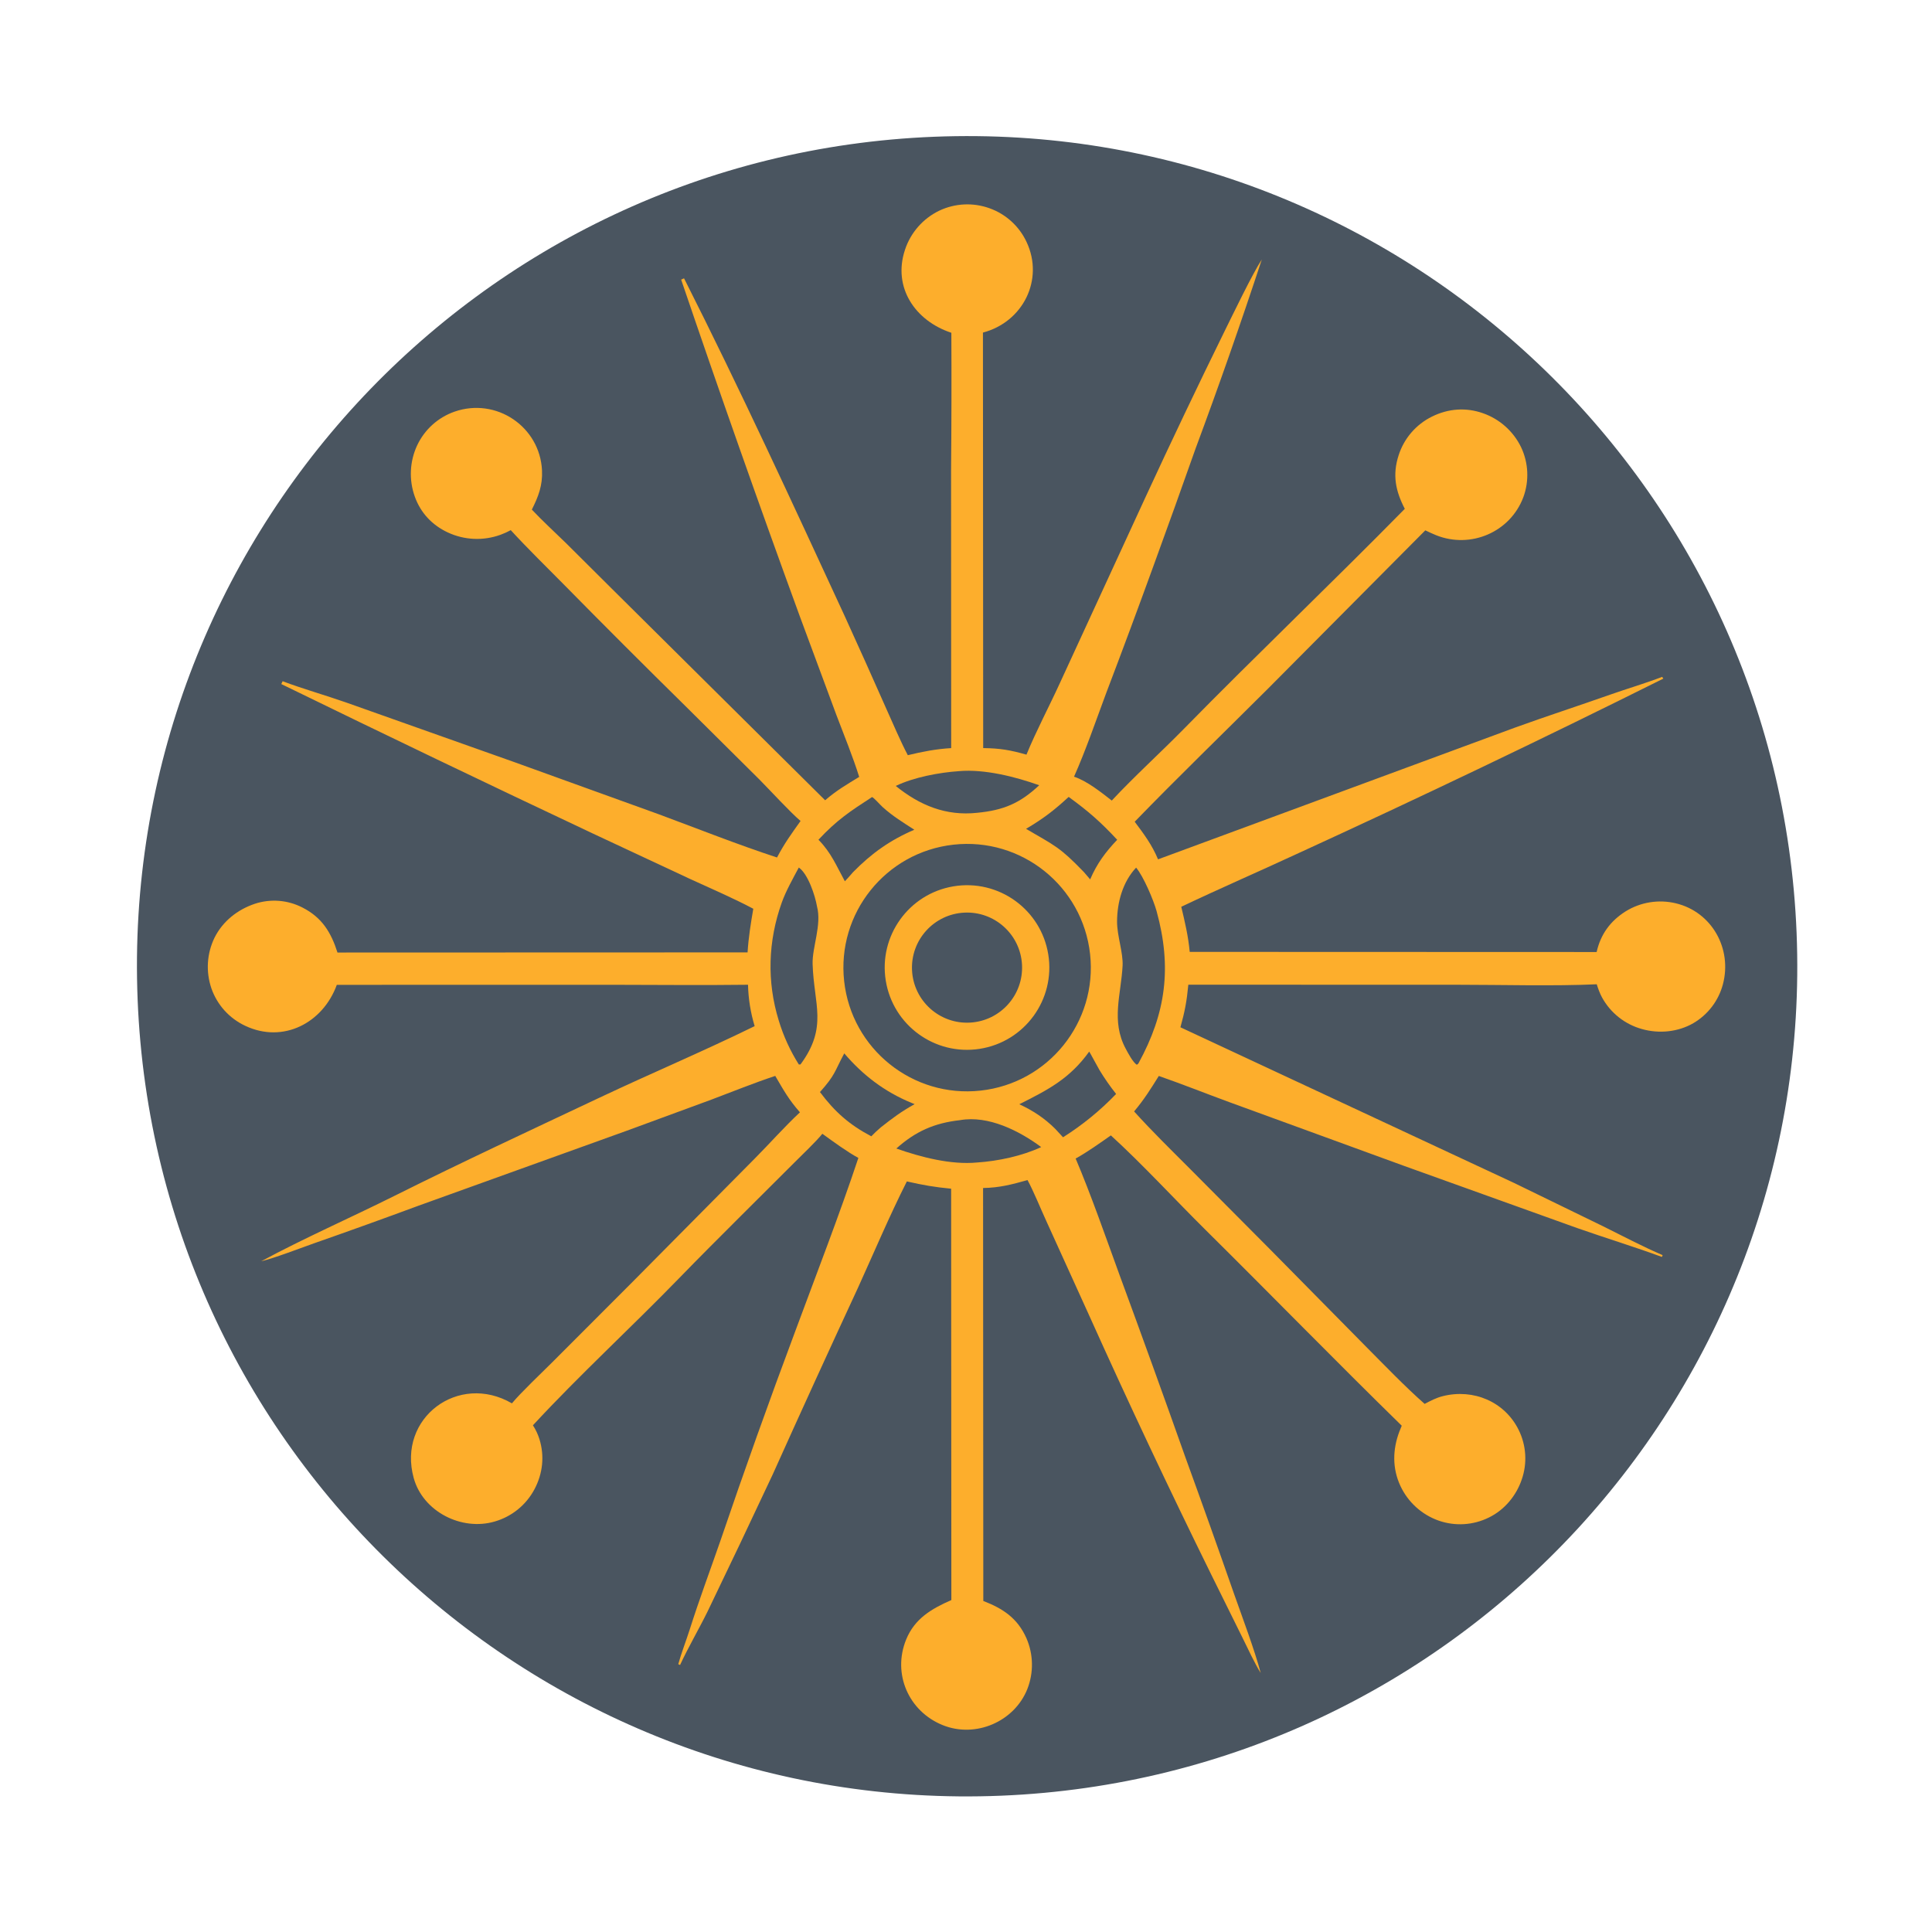
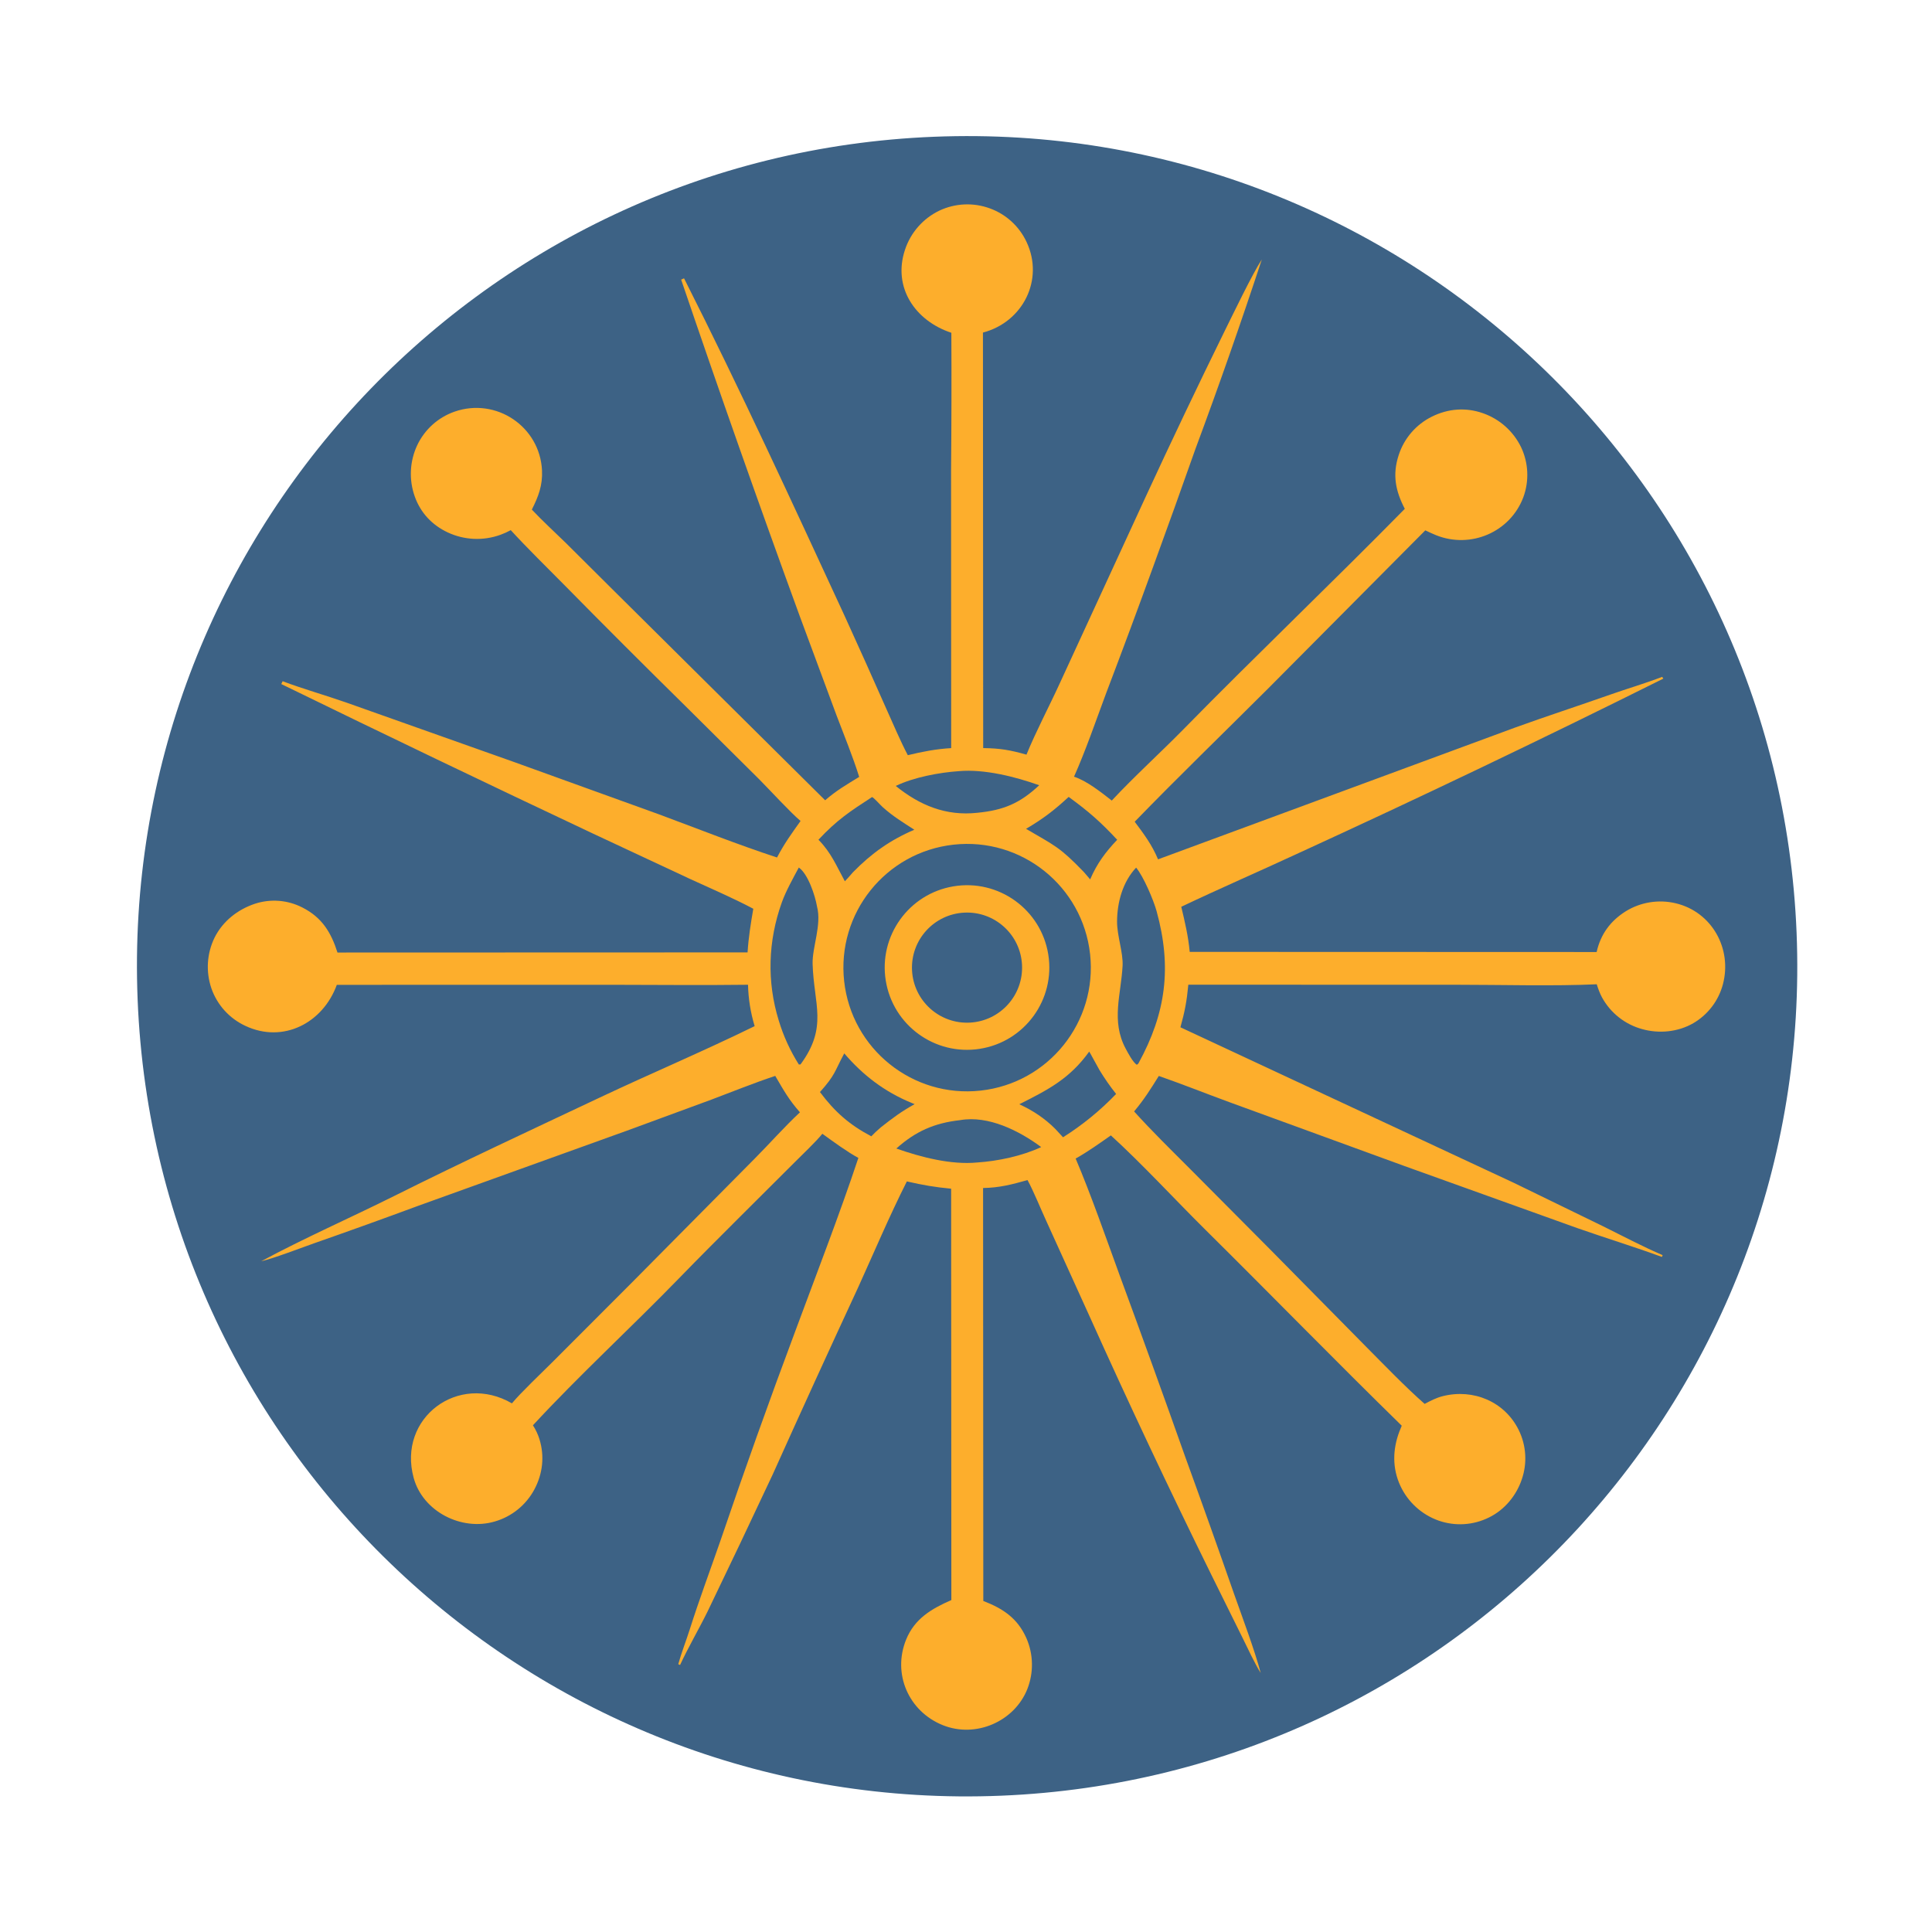
<svg xmlns="http://www.w3.org/2000/svg" viewBox="0 0 2048 2048" width="512" height="512">
-   <path fill="#4A5560" d="M 990.322 144.956 C 1475.67 125.717 1884.83 503.366 1904.46 988.703 C 1924.09 1474.04 1546.76 1883.5 1061.44 1903.51 C 575.571 1923.56 165.548 1545.71 145.898 1059.82 C 126.247 573.937 504.418 164.218 990.322 144.956 z" />
+   <path fill="#3d6285" d="M 990.322 144.956 C 1475.67 125.717 1884.83 503.366 1904.46 988.703 C 1924.09 1474.04 1546.76 1883.5 1061.44 1903.51 C 575.571 1923.56 165.548 1545.71 145.898 1059.82 C 126.247 573.937 504.418 164.218 990.322 144.956 z" />
  <path fill="#fdae2c" d="M 1008.48 352.754 C 970.226 340.159 946.005 304.805 959.331 264.749 C 965.32 246.586 978.43 231.634 995.654 223.322 C 1012.42 215.384 1031.67 214.485 1049.11 220.824 C 1066.4 227.039 1080.49 239.911 1088.23 256.574 C 1106.97 296.412 1084.4 341.398 1041.96 352.54 L 1042.22 792.992 C 1060.04 793.201 1070.94 795.095 1088.1 799.954 C 1097.78 776.105 1112.63 747.963 1123.55 724.022 L 1214.5 526.546 C 1241.65 467.755 1269.51 409.289 1298.07 351.163 C 1307.2 332.777 1327.33 290.8 1337.58 275.026 C 1315.42 342.351 1291.98 409.249 1267.29 475.686 C 1252.81 516.736 1238.11 557.709 1223.19 598.602 C 1206.7 644.055 1189.85 689.38 1172.65 734.571 C 1161.97 763.226 1150.82 795.823 1138.51 823.318 C 1152.18 827.801 1167.1 839.735 1178.52 848.631 C 1202.42 823.001 1229.92 798.133 1254.68 772.899 C 1331.71 694.358 1412.09 617.754 1489.15 539.384 C 1479.33 520.461 1475.84 503.487 1482.62 482.55 C 1488.37 464.646 1501.16 449.849 1518.04 441.555 C 1535.16 433.115 1553.84 431.649 1571.9 437.994 C 1589.68 444.181 1604.26 457.178 1612.45 474.124 C 1620.29 490.739 1621.14 509.805 1614.81 527.052 C 1600.89 564.141 1559.03 581.971 1522.42 567.39 C 1518.54 565.847 1514.66 563.964 1510.88 562.187 L 1344 730.132 C 1297.47 776.586 1248.36 824.103 1202.83 871.062 C 1212.7 884.262 1221.16 895.546 1227.57 910.935 L 1606.05 771.257 C 1639.25 759.232 1673.31 748.196 1706.63 736.429 C 1724.75 730.029 1744.06 724.423 1761.96 717.499 L 1763.17 719.384 C 1634.72 783.453 1505.21 845.397 1374.71 905.19 C 1334.36 923.88 1292.1 942.222 1252.2 961.23 C 1256.06 977.38 1259.61 992.392 1261.15 1009.03 L 1692.5 1009.18 C 1696.71 990.43 1706.95 976.369 1723.2 966.1 C 1739.07 956.265 1758.21 953.174 1776.37 957.516 C 1814.72 966.658 1836.37 1005.74 1826.34 1043.46 C 1821.74 1060.76 1810.49 1075.54 1795.04 1084.59 C 1778.77 1094.03 1758.6 1095.95 1740.59 1090.85 C 1722.49 1085.87 1707.19 1073.75 1698.18 1057.27 C 1695.87 1052.99 1694.04 1048 1692.62 1043.37 C 1648.14 1045.49 1589.29 1043.86 1543.94 1043.88 L 1259.67 1043.83 C 1258.06 1061.01 1255.99 1072.23 1251.29 1088.96 L 1605 1253.98 L 1698.91 1299.69 C 1718.38 1309.35 1742.52 1322.02 1762.44 1330.49 L 1761.7 1332.4 C 1733.13 1321.87 1701.27 1312.12 1672.06 1301.86 L 1487.95 1235.74 L 1302.8 1168.2 C 1278.39 1159.25 1252.71 1149 1228.38 1140.56 C 1219.61 1154.65 1212.95 1165.32 1202.2 1178.17 C 1221.05 1199.06 1241.24 1218.77 1261.13 1238.69 L 1347.47 1325.53 L 1447.82 1427.28 C 1467.09 1446.64 1489.87 1470.38 1510.18 1488.18 C 1516.76 1484.76 1522.38 1481.73 1529.6 1479.93 C 1561.91 1471.88 1595.04 1485.8 1609.86 1515.79 C 1617.96 1532.2 1619.12 1551.19 1613.07 1568.47 C 1607.22 1585.62 1594.82 1600.51 1578.48 1608.53 C 1561.78 1616.87 1542.4 1618.07 1524.8 1611.84 C 1506.99 1605.48 1492.48 1592.25 1484.48 1575.12 C 1475.78 1556.43 1476.19 1536.51 1483.42 1517.42 C 1484.21 1515.36 1485.04 1513.33 1485.91 1511.31 C 1416.05 1443.05 1347.48 1372.61 1278.06 1303.89 C 1245.41 1271.56 1211.05 1234.1 1177.56 1203.58 C 1165.53 1211.99 1153.03 1220.98 1140.23 1228.11 C 1156.46 1266.28 1172.48 1312.38 1186.78 1351.59 C 1210.47 1415.94 1233.76 1480.43 1256.66 1545.07 C 1274.16 1593.21 1291.36 1641.46 1308.24 1689.82 C 1316.77 1714.02 1330 1749.22 1336.41 1773.43 C 1330.4 1764.06 1322.08 1746.09 1316.91 1735.68 L 1283.87 1668.91 C 1239.23 1578.33 1196.2 1486.98 1154.78 1394.88 L 1108.85 1293.73 C 1103.12 1281.27 1095.48 1262.35 1089.21 1250.93 C 1072.77 1255.57 1059.53 1259.07 1042.1 1259.34 L 1042.35 1697.09 C 1063.18 1705.11 1078.59 1715.3 1088.03 1736.51 C 1095.51 1753.66 1095.87 1773.08 1089.01 1790.49 C 1075.26 1825.01 1034.23 1842.78 999.365 1828.73 C 963.176 1814.15 945.699 1774.28 960.599 1737.87 C 969.626 1715.82 987.423 1705.34 1008.48 1696.14 L 1008.25 1260.08 C 990.507 1258.37 978.843 1256.34 961.295 1252.36 C 942.842 1288.94 926.528 1327.57 909.589 1364.86 C 879.045 1430.71 848.888 1496.74 819.12 1562.95 C 796.388 1611.52 773.366 1659.96 750.053 1708.26 C 741.214 1726.26 728.931 1747.41 720.915 1764.93 L 718.984 1764.12 C 722.037 1752.86 727.518 1738.73 731.161 1727.24 C 741.148 1695.75 752.748 1664.76 763.563 1633.58 C 788.877 1559.18 815.309 1485.16 842.85 1411.56 C 864.726 1352.44 890.134 1286.97 909.903 1227.44 C 897.792 1220.89 882.922 1209.92 871.73 1201.84 C 865.352 1209.84 849.714 1224.75 842.02 1232.43 L 785.425 1288.84 C 763.399 1310.82 741.394 1332.81 719.707 1355.14 C 668.951 1407.4 614.368 1457.44 564.921 1510.87 C 567.898 1515.44 570.227 1520.41 571.842 1525.63 C 577.41 1543.55 575.316 1562.18 566.547 1578.7 C 557.736 1595.3 542.571 1607.62 524.518 1612.84 C 489.507 1623.22 448.354 1602.53 438.531 1566.7 C 421.078 1503.05 486.06 1454.67 542.663 1487.61 C 551.589 1476.68 575.245 1454.26 585.794 1443.7 L 670.509 1358.88 L 799.853 1228.34 C 815.527 1212.58 832.018 1193.92 847.973 1179.11 C 835.91 1165.33 831.027 1156.23 821.785 1140.5 C 798.616 1148.21 776.858 1157.08 754.054 1165.66 L 664.64 1198.53 L 443.79 1278.04 C 407.005 1291.66 370.097 1304.94 333.071 1317.89 C 319.436 1322.71 289.959 1334.01 276.909 1336.98 C 322.076 1312.62 372.567 1290.43 418.558 1267.46 C 490.36 1231.59 563.174 1197.71 635.769 1163.45 C 689.895 1137.91 746.268 1114.05 799.967 1087.75 C 795.651 1073.51 793.283 1058.75 792.93 1043.88 C 744.409 1044.52 694.593 1043.93 645.989 1043.91 L 357.032 1043.97 C 342.327 1084.43 300.138 1106.39 260.021 1087.42 C 243.1 1079.56 230.106 1065.15 224.026 1047.51 C 218.061 1029.92 219.276 1010.69 227.409 994 C 236.116 976.521 251.801 964.199 270.147 958.038 C 286.806 952.553 304.969 953.983 320.566 962.005 C 341.362 972.565 350.94 988.372 357.746 1009.72 L 792.46 1009.58 C 793.463 993.64 795.843 979 798.524 963.32 C 777.415 952.064 752.857 941.585 730.982 931.497 L 628.493 883.586 C 518.035 831.518 407.933 778.698 298.196 725.13 L 299.596 722.133 C 320.973 730.178 344.923 736.976 366.777 744.615 L 545.297 807.905 L 698.528 863.232 C 739.567 878.474 782.138 895.349 823.667 908.975 C 831.444 894.161 838.957 883.833 848.625 870.271 C 837.613 861 816.196 837.573 805.08 826.38 L 726.715 748.59 C 683.155 705.719 639.934 662.505 597.057 618.951 C 578.471 600.107 559.29 581.468 541.424 561.978 C 537.947 563.877 534.331 565.511 530.608 566.866 C 512.328 573.519 492.149 572.611 474.54 564.342 C 458.029 556.616 445.816 543.594 439.684 526.357 C 433.341 508.632 434.252 489.12 442.219 472.063 C 450.104 455.318 464.393 442.448 481.869 436.35 C 526.098 420.998 572.345 452.281 574.555 498.706 C 575.305 514.462 570.699 526.441 563.772 540.183 C 574.611 551.757 588.204 564.222 599.711 575.456 L 651.666 627.132 L 874.671 848.318 C 886.614 837.985 897.369 831.727 910.781 823.552 C 904.155 802.263 894.694 779.319 886.752 758.287 L 847.723 653.018 C 804.485 534.631 762.593 415.757 722.054 296.418 L 725.112 295.028 C 785.512 414.691 839.263 531.566 895.397 653.017 C 910.393 685.897 925.192 718.866 939.795 751.922 C 946.824 767.519 954.483 785.636 962.308 800.538 C 977.874 796.753 992.194 793.99 1008.3 793.022 L 1008.18 498.965 C 1008.61 450.229 1008.71 401.491 1008.48 352.754 z" />
-   <path fill="#4A5560" d="M 1010.75 895.386 C 1082.78 887.409 1147.62 939.365 1155.54 1011.4 C 1163.46 1083.43 1111.45 1148.23 1039.41 1156.09 C 967.456 1163.95 902.745 1112.01 894.835 1040.06 C 886.925 968.107 938.809 903.354 1010.75 895.386 z" />
+   <path fill="#3d6285" d="M 1010.75 895.386 C 1082.78 887.409 1147.62 939.365 1155.54 1011.4 C 1163.46 1083.43 1111.45 1148.23 1039.41 1156.09 C 967.456 1163.95 902.745 1112.01 894.835 1040.06 C 886.925 968.107 938.809 903.354 1010.75 895.386 z" />
  <path fill="#fdae2c" d="M 1010.67 939.566 C 1058.39 931.578 1103.5 963.943 1111.21 1011.71 C 1118.92 1059.47 1086.3 1104.38 1038.49 1111.82 C 991.073 1119.2 946.6 1086.9 938.95 1039.52 C 931.3 992.148 963.345 947.489 1010.67 939.566 z" />
-   <path fill="#4A5560" d="M 1022.32 967.424 C 1054.39 965.902 1081.67 990.568 1083.37 1022.63 C 1085.07 1054.69 1060.56 1082.11 1028.51 1083.99 C 996.203 1085.89 968.519 1061.14 966.803 1028.82 C 965.087 996.502 989.994 968.958 1022.32 967.424 z" />
-   <path fill="#4A5560" d="M 1204.33 919.713 C 1212.16 929.031 1222.82 954.161 1226.07 965.984 C 1242.42 1025.38 1235.97 1073.9 1206.9 1127.02 C 1206.27 1128.07 1206.76 1127.39 1205.03 1128.7 C 1200.83 1126.01 1195.54 1115.88 1193.17 1111.43 C 1177.63 1082.26 1188.39 1054.05 1189.99 1023.78 C 1190.72 1009.77 1184.06 991.95 1184.13 976.862 C 1184.21 956.55 1190.12 934.802 1204.33 919.713 z" />
-   <path fill="#4A5560" d="M 846.763 919.616 C 856.572 926.435 864.099 949.351 866.072 960.945 C 871.21 980.443 860.864 1004.18 861.399 1021.84 C 862.703 1064.89 877.874 1088.59 848.551 1128.36 L 846.801 1128.4 C 837.629 1113.91 830.467 1098.24 825.514 1081.82 C 812.763 1040.57 814.109 997.56 828.731 956.679 C 833.053 944.593 840.653 931.087 846.763 919.616 z" />
-   <path fill="#4A5560" d="M 1017.73 1187.4 C 1047.67 1182.1 1080.51 1198.71 1103.7 1215.95 C 1083.45 1225.4 1057.99 1230.83 1035.75 1232.29 C 1008.05 1234.96 976.078 1226.61 950.149 1217.48 C 970.494 1199.28 990.447 1190.45 1017.73 1187.4 z" />
-   <path fill="#4A5560" d="M 1016.68 817.438 C 1043.53 815.094 1076.42 823.383 1101.6 832.4 C 1081.16 851.555 1063.81 858.9 1035.82 861.601 C 1002.69 865.18 974.912 853.682 949.532 833.133 C 968.662 823.903 995.648 818.865 1016.68 817.438 z" />
-   <path fill="#4A5560" d="M 1154.61 1114.72 C 1155.14 1115.25 1163.89 1131.67 1165.56 1134.42 C 1170.89 1143.19 1176.75 1151.61 1183.12 1159.64 C 1166.31 1177.19 1147.41 1192.61 1126.85 1205.56 C 1124.08 1202.64 1121.35 1199.69 1118.67 1196.7 C 1107.32 1185.37 1094.96 1177.24 1080.49 1170.55 C 1110.85 1155.28 1133.93 1143.54 1154.61 1114.72 z" />
-   <path fill="#4A5560" d="M 924.397 844.917 C 926.277 845.453 933.036 853.204 935.819 855.707 C 946.516 865.325 957.343 871.849 969.216 879.546 C 943.573 890.544 923.828 904.557 904.23 924.563 C 901.435 927.843 898.556 931.05 895.595 934.181 C 886.773 918.154 881.165 903.908 867.6 890.156 C 887.249 869.144 900.708 860.328 924.397 844.917 z" />
-   <path fill="#4A5560" d="M 894.944 1116.62 C 914.74 1139.81 937.694 1157.3 966.012 1169 L 967.648 1169.66 L 969.534 1170.45 C 955.386 1178.26 946.038 1185.3 933.67 1195.06 C 930.165 1198.05 926.804 1201.21 923.597 1204.53 C 900.278 1192.24 884.894 1178.58 869.192 1157.63 C 885.693 1139.14 884.397 1136.3 894.944 1116.62 z" />
-   <path fill="#4A5560" d="M 1132.83 844.758 C 1153.87 860.052 1166.65 871.253 1184.27 890.201 C 1171.81 903.32 1162.76 915.491 1155.62 932.196 C 1153.37 929.63 1151.28 927.106 1149.07 924.53 C 1123.12 897.629 1118.54 896.756 1087.65 878.603 C 1105.91 867.81 1117.32 859.068 1132.83 844.758 z" />
+   <path fill="#3d6285" d="M 1022.32 967.424 C 1054.39 965.902 1081.67 990.568 1083.37 1022.63 C 1085.07 1054.69 1060.56 1082.11 1028.51 1083.99 C 996.203 1085.89 968.519 1061.14 966.803 1028.82 C 965.087 996.502 989.994 968.958 1022.32 967.424 z" />
+   <path fill="#3d6285" d="M 1204.33 919.713 C 1212.16 929.031 1222.82 954.161 1226.07 965.984 C 1242.42 1025.38 1235.97 1073.9 1206.9 1127.02 C 1206.27 1128.07 1206.76 1127.39 1205.03 1128.7 C 1200.83 1126.01 1195.54 1115.88 1193.17 1111.43 C 1177.63 1082.26 1188.39 1054.05 1189.99 1023.78 C 1190.72 1009.77 1184.06 991.95 1184.13 976.862 C 1184.21 956.55 1190.12 934.802 1204.33 919.713 z" />
+   <path fill="#3d6285" d="M 846.763 919.616 C 856.572 926.435 864.099 949.351 866.072 960.945 C 871.21 980.443 860.864 1004.18 861.399 1021.84 C 862.703 1064.89 877.874 1088.59 848.551 1128.36 L 846.801 1128.4 C 837.629 1113.91 830.467 1098.24 825.514 1081.82 C 812.763 1040.57 814.109 997.56 828.731 956.679 C 833.053 944.593 840.653 931.087 846.763 919.616 z" />
+   <path fill="#3d6285" d="M 1017.73 1187.4 C 1047.67 1182.1 1080.51 1198.71 1103.7 1215.95 C 1083.45 1225.4 1057.99 1230.83 1035.75 1232.29 C 1008.05 1234.96 976.078 1226.61 950.149 1217.48 C 970.494 1199.28 990.447 1190.45 1017.73 1187.4 z" />
+   <path fill="#3d6285" d="M 1016.68 817.438 C 1043.53 815.094 1076.42 823.383 1101.6 832.4 C 1081.16 851.555 1063.81 858.9 1035.82 861.601 C 1002.69 865.18 974.912 853.682 949.532 833.133 C 968.662 823.903 995.648 818.865 1016.68 817.438 z" />
+   <path fill="#3d6285" d="M 1154.61 1114.72 C 1155.14 1115.25 1163.89 1131.67 1165.56 1134.42 C 1170.89 1143.19 1176.75 1151.61 1183.12 1159.64 C 1166.31 1177.19 1147.41 1192.61 1126.85 1205.56 C 1124.08 1202.64 1121.35 1199.69 1118.67 1196.7 C 1107.32 1185.37 1094.96 1177.24 1080.49 1170.55 C 1110.85 1155.28 1133.93 1143.54 1154.61 1114.72 z" />
+   <path fill="#3d6285" d="M 924.397 844.917 C 926.277 845.453 933.036 853.204 935.819 855.707 C 946.516 865.325 957.343 871.849 969.216 879.546 C 943.573 890.544 923.828 904.557 904.23 924.563 C 901.435 927.843 898.556 931.05 895.595 934.181 C 886.773 918.154 881.165 903.908 867.6 890.156 C 887.249 869.144 900.708 860.328 924.397 844.917 z" />
+   <path fill="#3d6285" d="M 894.944 1116.62 C 914.74 1139.81 937.694 1157.3 966.012 1169 L 967.648 1169.66 L 969.534 1170.45 C 955.386 1178.26 946.038 1185.3 933.67 1195.06 C 930.165 1198.05 926.804 1201.21 923.597 1204.53 C 900.278 1192.24 884.894 1178.58 869.192 1157.63 C 885.693 1139.14 884.397 1136.3 894.944 1116.62 z" />
+   <path fill="#3d6285" d="M 1132.83 844.758 C 1153.87 860.052 1166.65 871.253 1184.27 890.201 C 1171.81 903.32 1162.76 915.491 1155.62 932.196 C 1153.37 929.63 1151.28 927.106 1149.07 924.53 C 1123.12 897.629 1118.54 896.756 1087.65 878.603 C 1105.91 867.81 1117.32 859.068 1132.83 844.758 z" />
</svg>
